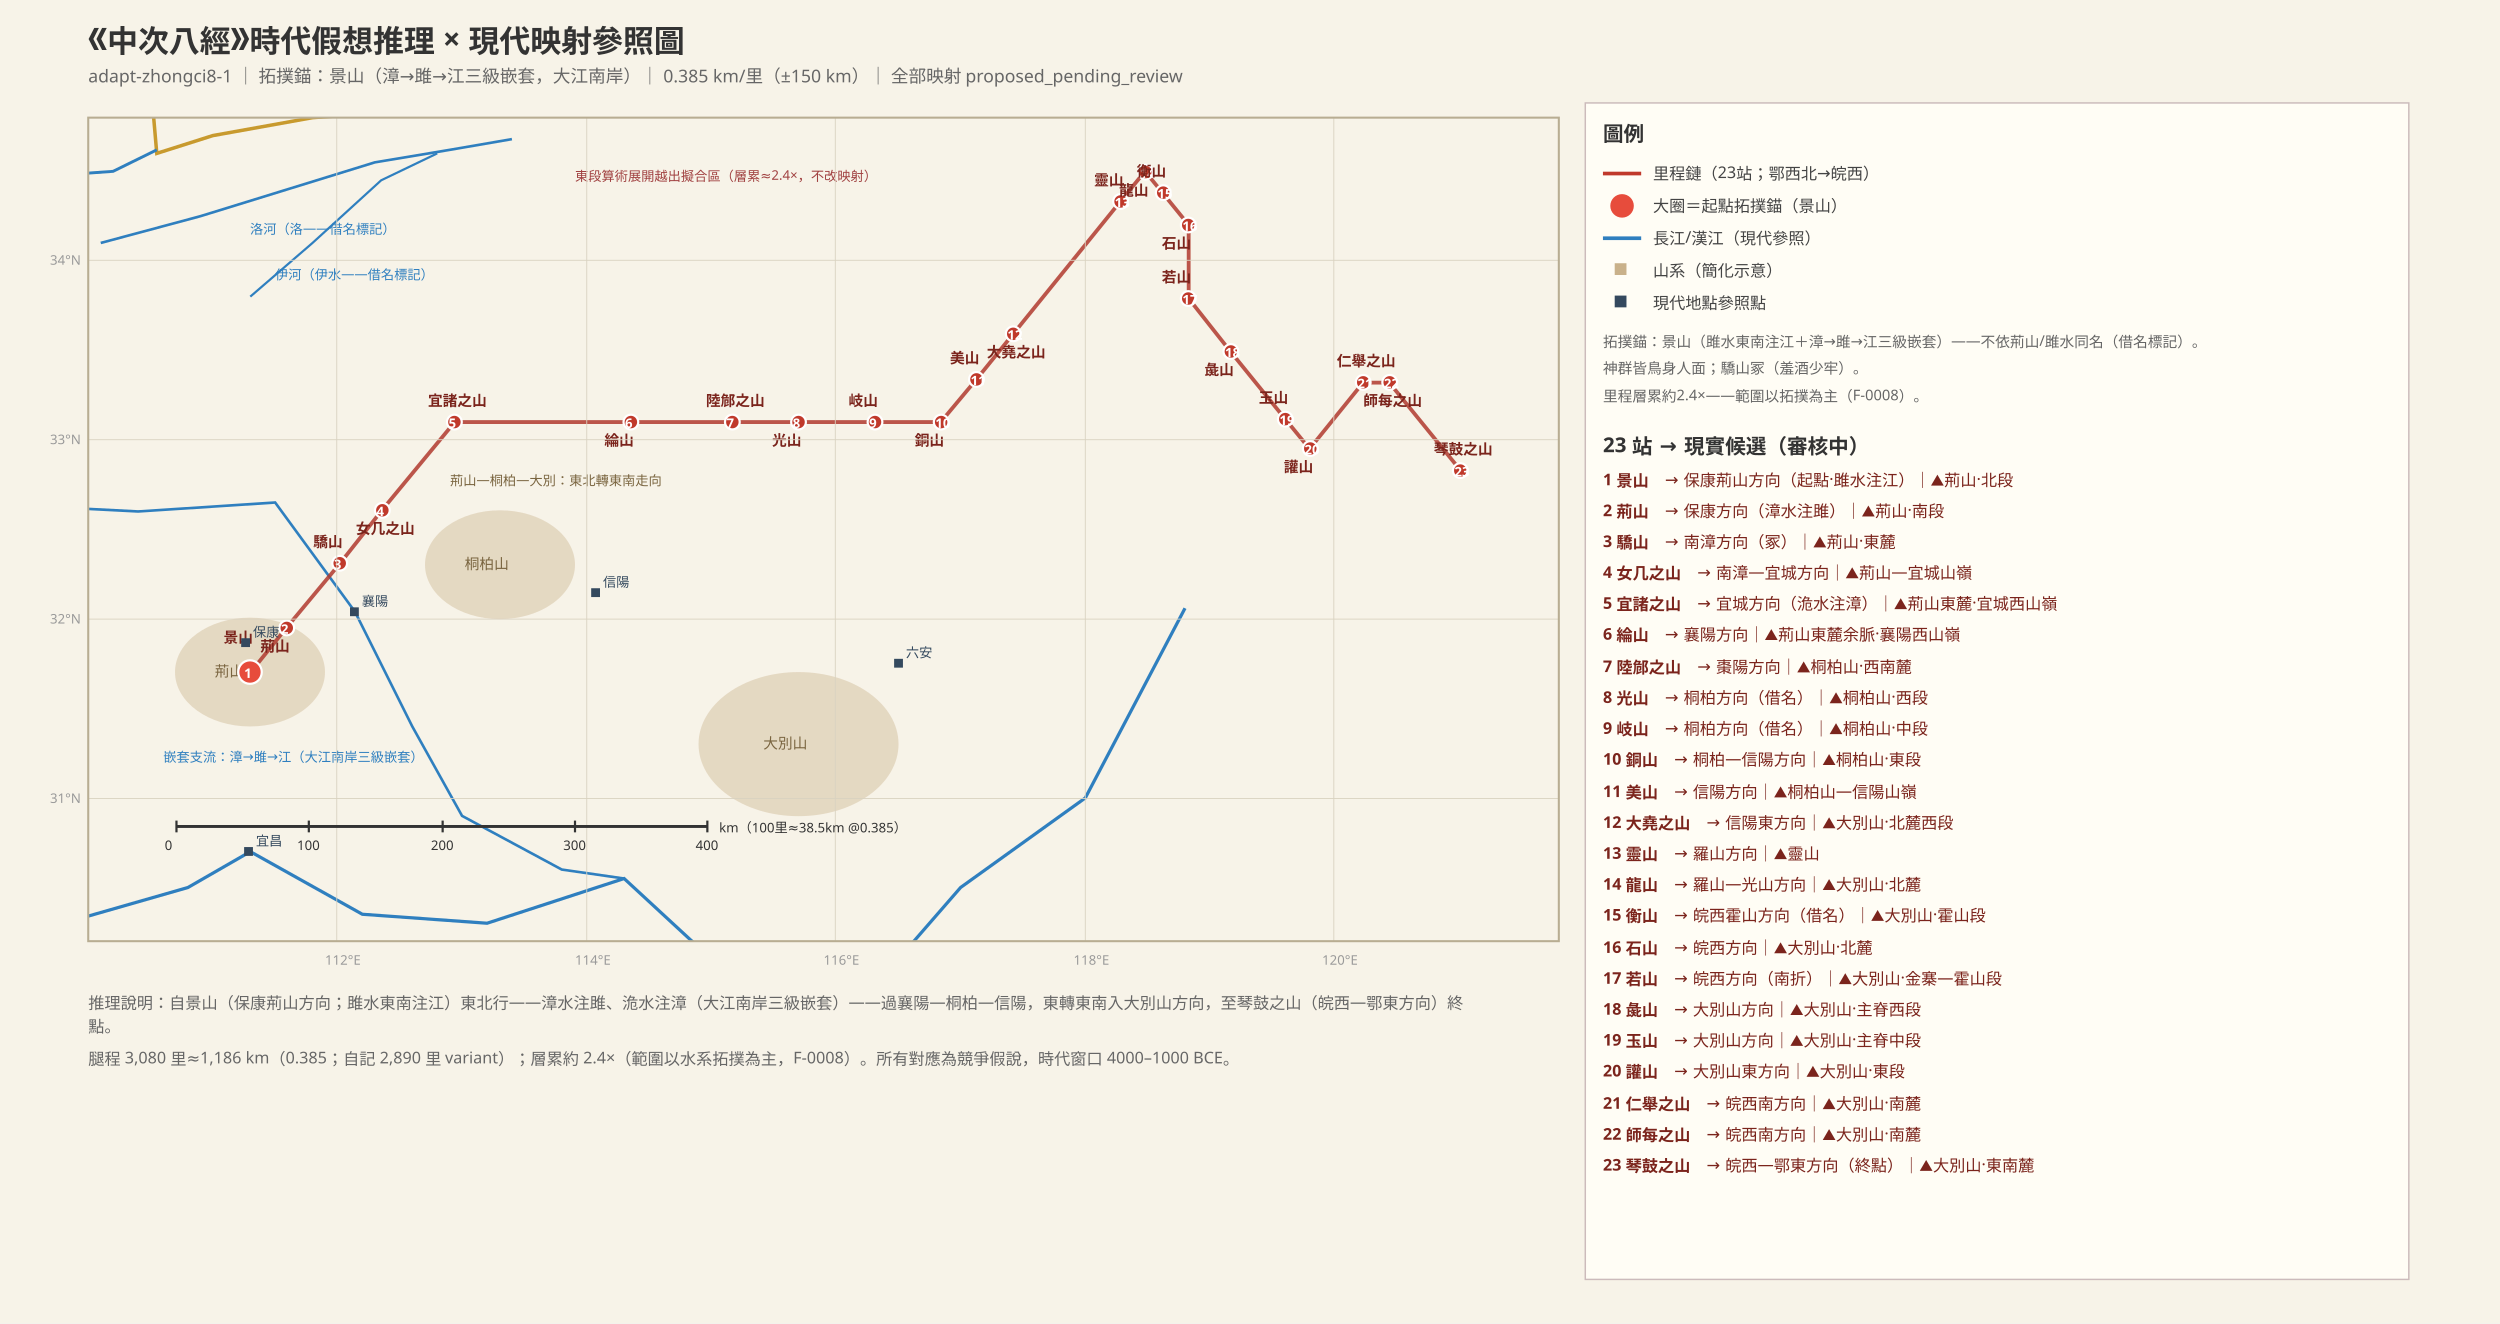
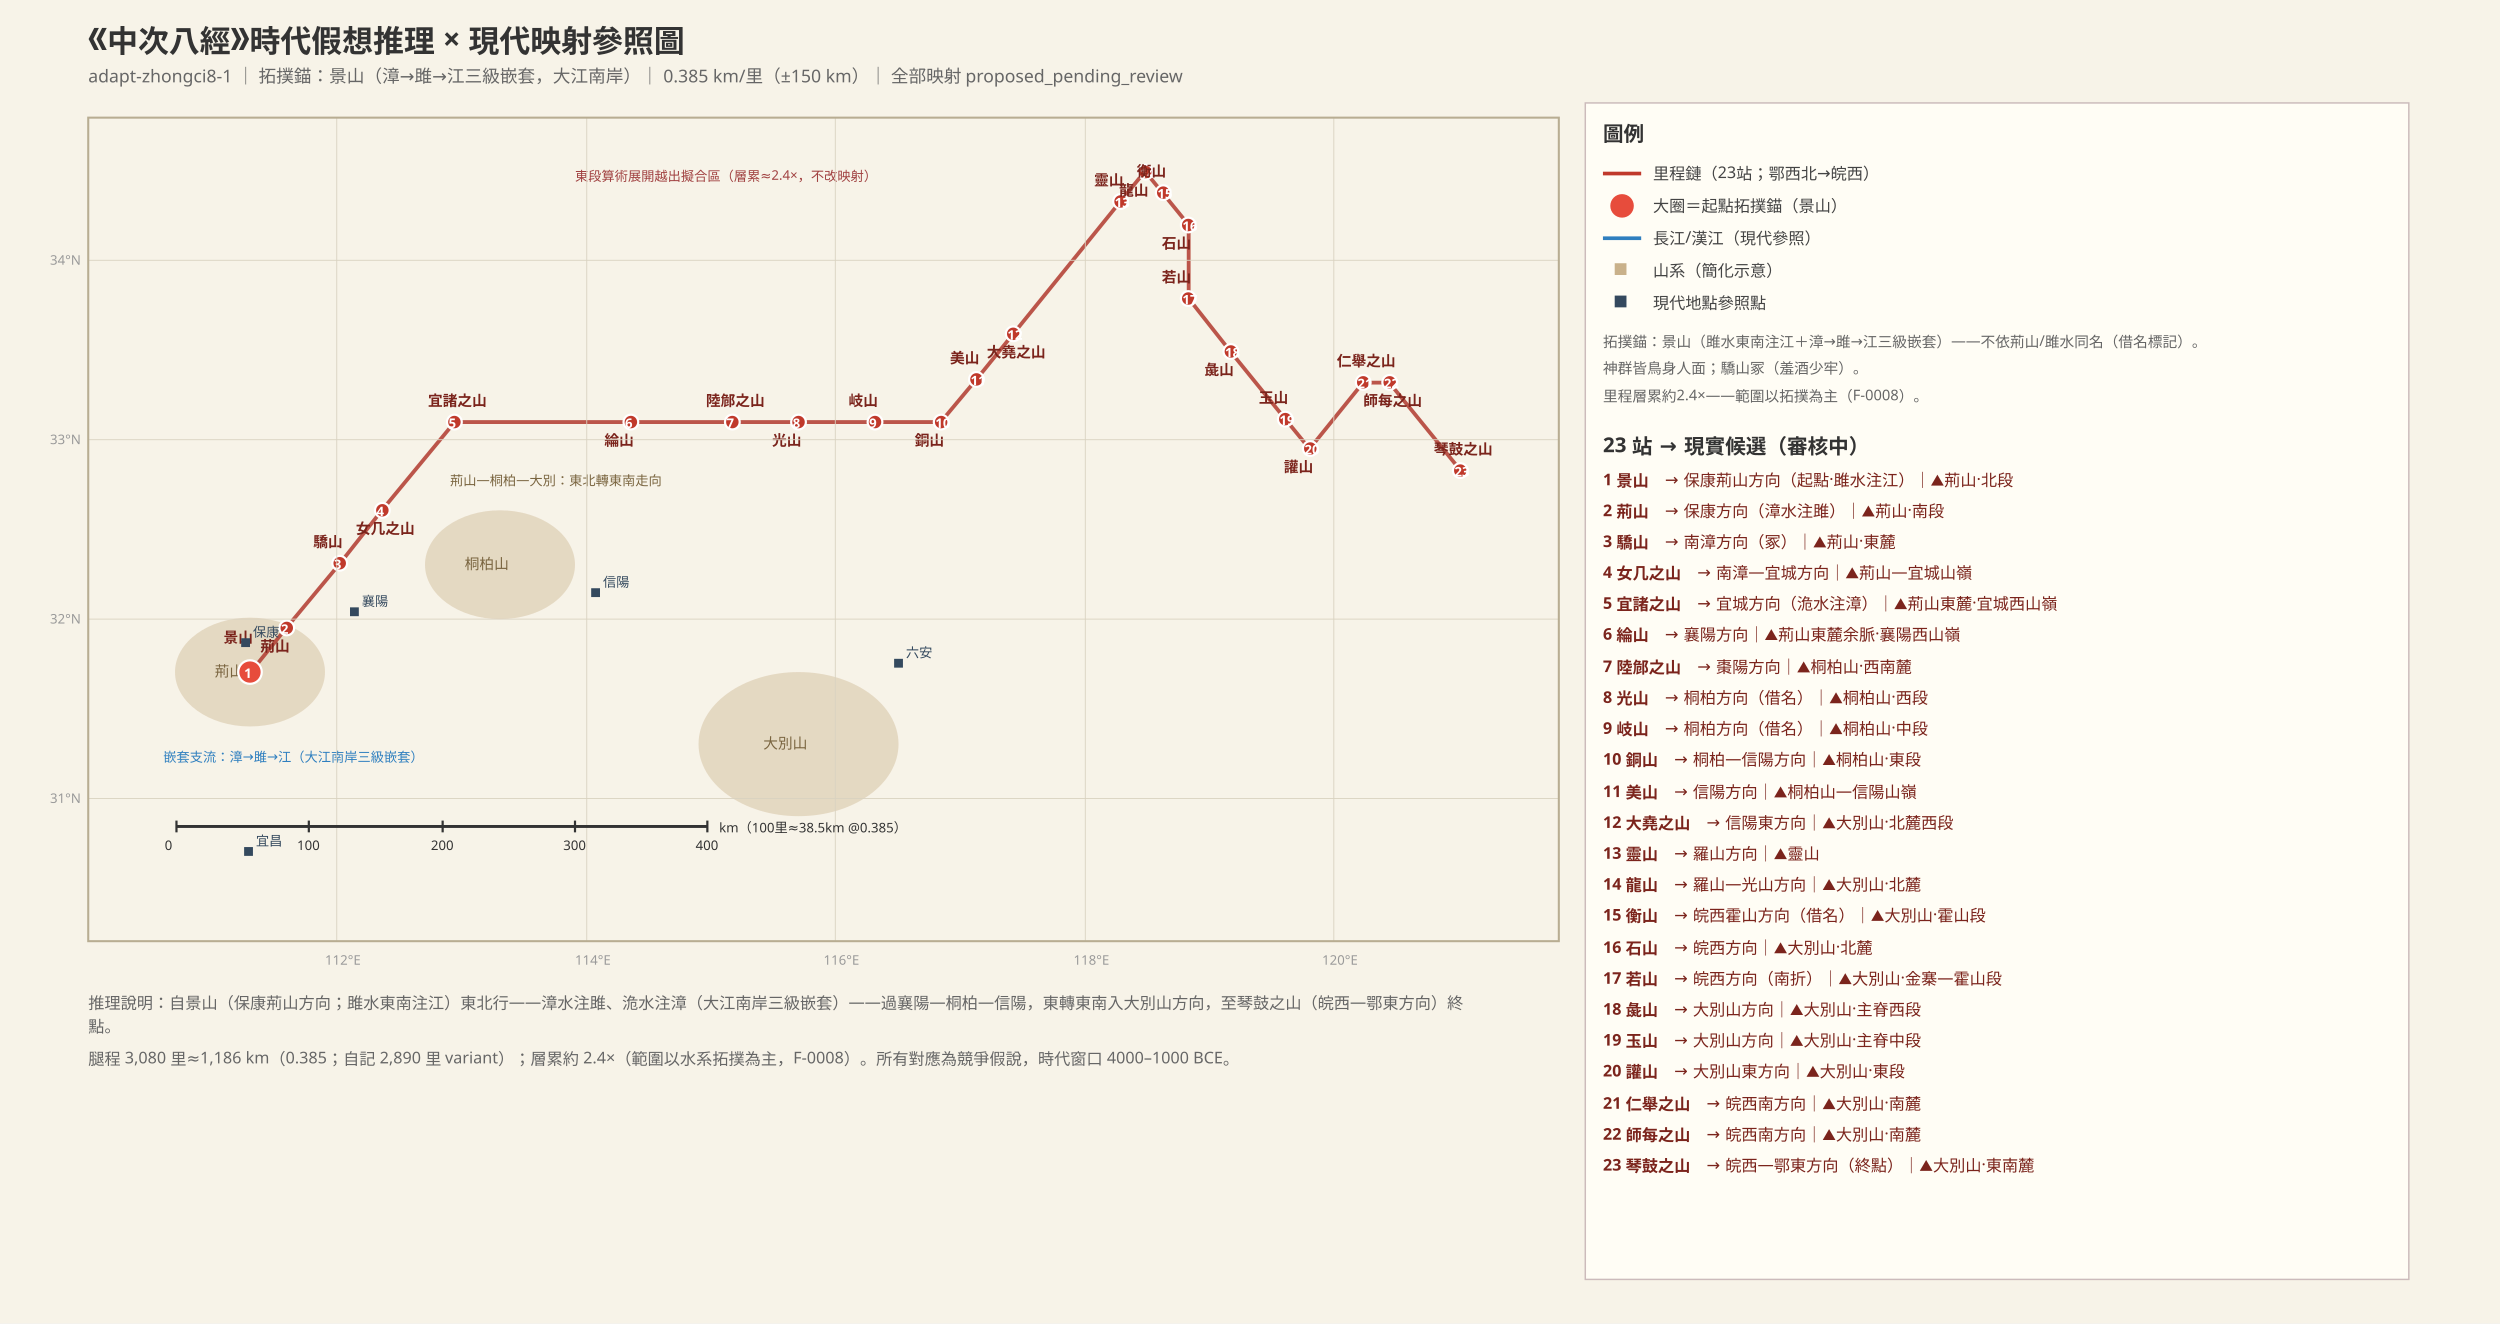
<svg xmlns="http://www.w3.org/2000/svg" width="1700" height="900" font-family="PingFang SC, Hiragino Sans GB, Microsoft YaHei, sans-serif">
  <rect width="1700" height="900" fill="#f7f3e8" />
  <defs>
    <marker id="arr" markerWidth="8" markerHeight="8" refX="7" refY="3" orient="auto">
      <path d="M0,0 L7,3 L0,6 Z" fill="#555" />
    </marker>
    <pattern id="sand" width="8" height="8" patternUnits="userSpaceOnUse">
      <rect width="8" height="8" fill="#efe3c0" />
      <circle cx="2" cy="2" r="0.8" fill="#d6b96a" />
      <circle cx="6" cy="6" r="0.8" fill="#d6b96a" />
    </pattern>
    <clipPath id="mapclip">
      <rect x="60" y="80" width="1000" height="560" />
    </clipPath>
  </defs>
  <text x="60" y="34" font-size="21" font-weight="bold" fill="#333">《中次八經》時代假想推理 × 現代映射參照圖</text>
  <text x="60" y="56" font-size="12" fill="#666">adapt-zhongci8-1 ｜ 拓撲錨：景山（漳→雎→江三級嵌套，大江南岸）｜ 0.385 km/里（±150 km）｜ 全部映射 proposed_pending_review</text>
  <g clip-path="url(#mapclip)">
-     <polyline points="-1084.1,104.3 -956.9,128.7 -829.8,55.7 -745.1,-17.4 -634.9,-53.9 -533.2,-72.2 -465.4,-78.3 -414.6,-127.0 -363.7,-224.3 -312.9,-297.4 -262.0,-370.4 -202.7,-443.5 -160.3,-516.5 -75.6,-589.6 17.6,-613.9 93.9,-613.9 153.2,-589.6 195.6,-553.0 195.6,-467.8 170.2,-370.4 136.3,-260.9 119.3,-151.3 106.6,-41.7 102.4,55.7 106.6,104.3 144.7,92.2 212.5,80.0 297.3,73.9 373.6,67.8 449.8,55.7 526.1,19.1 593.9,-17.4 653.2,-102.6 704.1,-187.8 754.9,-236.5 805.8,-260.9" fill="none" stroke="#c89a2e" stroke-width="2.4" />
-     <polyline points="-431.5,86.1 -321.4,92.2 -211.2,110.4 -109.5,116.5 -7.8,122.6 76.9,116.5 106.6,101.9" fill="none" stroke="#2f7fbf" stroke-width="2" />
-     <polyline points="68.5,165.2 136.3,147.0 195.6,128.7 254.9,110.4 305.8,101.9 348.1,94.6" fill="none" stroke="#2f7fbf" stroke-width="1.8" />
-     <text x="170" y="159" font-size="9" fill="#2f7fbf">洛河（洛——借名標記）</text>
-     <polyline points="170.2,201.7 212.5,165.2 259.2,122.6 297.3,104.3" fill="none" stroke="#2f7fbf" stroke-width="1.5" />
-     <text x="187" y="190" font-size="9" fill="#2f7fbf">伊河（伊水——借名標記）</text>
-     <polyline points="-211.2,299.1 -192.5,290.6 -109.5,323.5 -24.7,341.7 93.9,347.8 187.1,341.7 241.4,416.0 280.3,493.9 314.2,554.8 382.0,591.3 424.4,597.4" fill="none" stroke="#2f7fbf" stroke-width="1.8" />
-     <polyline points="-1084.1,299.1 -999.3,347.8 -931.5,433.0 -880.7,554.8 -829.8,713.0 -795.9,1041.7 -745.1,980.9 -660.3,1078.3 -567.1,1114.8 -465.4,1029.6 -397.6,810.4 -346.8,798.3 -279.0,761.7 -228.1,725.2 -134.9,676.5 -41.7,688.7 43.1,627.8 127.8,603.5 170.2,579.1 246.4,621.7 331.2,627.8 424.4,597.4 483.7,652.2 568.5,700.9 653.2,603.5 738.0,542.6 805.8,413.6" fill="none" stroke="#2f7fbf" stroke-width="2.2" />
    <ellipse cx="170" cy="457" rx="51" ry="37" fill="#c9b18a" opacity="0.4" />
    <text x="146" y="460" font-size="10" fill="#7a6540">荊山</text>
    <ellipse cx="340" cy="384" rx="51" ry="37" fill="#c9b18a" opacity="0.4" />
    <text x="316" y="387" font-size="10" fill="#7a6540">桐柏山</text>
    <ellipse cx="543" cy="506" rx="68" ry="49" fill="#c9b18a" opacity="0.4" />
    <text x="519" y="509" font-size="10" fill="#7a6540">大別山</text>
    <polyline points="170.2,457.4 194.7,427.0 231.2,383.1 260.0,346.6 309.2,287.0 429.5,287.0 498.1,287.0 543.1,287.0 594.7,287.0 639.7,287.0 664.2,257.7 688.8,227.3 761.7,137.2 778.6,116.5 790.5,131.1 808.3,153.0 808.3,203.0 837.1,239.5 873.6,284.5 890.5,305.2 926.9,260.2 944.7,260.2 993.1,319.8" fill="none" stroke="#b03a2e" stroke-width="2.6" opacity="0.85" />
    <circle cx="170" cy="457" r="8" fill="#e74c3c" stroke="#fff" stroke-width="1.5" />
    <text x="166" y="461" font-size="9" fill="#fff" font-weight="bold">1</text>
    <text x="152" y="437" font-size="10" fill="#7b241c" font-weight="bold">景山</text>
    <circle cx="195" cy="427" r="5" fill="#c0392b" stroke="#fff" stroke-width="1.5" />
    <text x="191" y="431" font-size="9" fill="#fff" font-weight="bold">2</text>
    <text x="177" y="443" font-size="10" fill="#7b241c" font-weight="bold">荊山</text>
    <circle cx="231" cy="383" r="5" fill="#c0392b" stroke="#fff" stroke-width="1.5" />
    <text x="227" y="387" font-size="9" fill="#fff" font-weight="bold">3</text>
    <text x="213" y="372" font-size="10" fill="#7b241c" font-weight="bold">驕山</text>
    <circle cx="260" cy="347" r="5" fill="#c0392b" stroke="#fff" stroke-width="1.5" />
    <text x="256" y="351" font-size="9" fill="#fff" font-weight="bold">4</text>
    <text x="242" y="363" font-size="10" fill="#7b241c" font-weight="bold">女几之山</text>
    <circle cx="309" cy="287" r="5" fill="#c0392b" stroke="#fff" stroke-width="1.5" />
    <text x="305" y="291" font-size="9" fill="#fff" font-weight="bold">5</text>
    <text x="291" y="276" font-size="10" fill="#7b241c" font-weight="bold">宜諸之山</text>
    <circle cx="429" cy="287" r="5" fill="#c0392b" stroke="#fff" stroke-width="1.5" />
    <text x="425" y="291" font-size="9" fill="#fff" font-weight="bold">6</text>
    <text x="411" y="303" font-size="10" fill="#7b241c" font-weight="bold">綸山</text>
    <circle cx="498" cy="287" r="5" fill="#c0392b" stroke="#fff" stroke-width="1.5" />
    <text x="494" y="291" font-size="9" fill="#fff" font-weight="bold">7</text>
    <text x="480" y="276" font-size="10" fill="#7b241c" font-weight="bold">陸䣀之山</text>
    <circle cx="543" cy="287" r="5" fill="#c0392b" stroke="#fff" stroke-width="1.5" />
    <text x="539" y="291" font-size="9" fill="#fff" font-weight="bold">8</text>
    <text x="525" y="303" font-size="10" fill="#7b241c" font-weight="bold">光山</text>
    <circle cx="595" cy="287" r="5" fill="#c0392b" stroke="#fff" stroke-width="1.5" />
    <text x="591" y="291" font-size="9" fill="#fff" font-weight="bold">9</text>
    <text x="577" y="276" font-size="10" fill="#7b241c" font-weight="bold">岐山</text>
    <circle cx="640" cy="287" r="5" fill="#c0392b" stroke="#fff" stroke-width="1.5" />
    <text x="636" y="291" font-size="9" fill="#fff" font-weight="bold">10</text>
    <text x="622" y="303" font-size="10" fill="#7b241c" font-weight="bold">銅山</text>
    <circle cx="664" cy="258" r="5" fill="#c0392b" stroke="#fff" stroke-width="1.5" />
    <text x="660" y="262" font-size="9" fill="#fff" font-weight="bold">11</text>
    <text x="646" y="247" font-size="10" fill="#7b241c" font-weight="bold">美山</text>
    <circle cx="689" cy="227" r="5" fill="#c0392b" stroke="#fff" stroke-width="1.5" />
    <text x="685" y="231" font-size="9" fill="#fff" font-weight="bold">12</text>
    <text x="671" y="243" font-size="10" fill="#7b241c" font-weight="bold">大堯之山</text>
    <circle cx="762" cy="137" r="5" fill="#c0392b" stroke="#fff" stroke-width="1.5" />
    <text x="758" y="141" font-size="9" fill="#fff" font-weight="bold">13</text>
    <text x="744" y="126" font-size="10" fill="#7b241c" font-weight="bold">靈山</text>
    <circle cx="779" cy="117" r="5" fill="#c0392b" stroke="#fff" stroke-width="1.5" />
    <text x="775" y="121" font-size="9" fill="#fff" font-weight="bold">14</text>
    <text x="761" y="133" font-size="10" fill="#7b241c" font-weight="bold">龍山</text>
    <circle cx="791" cy="131" r="5" fill="#c0392b" stroke="#fff" stroke-width="1.5" />
    <text x="787" y="135" font-size="9" fill="#fff" font-weight="bold">15</text>
    <text x="773" y="120" font-size="10" fill="#7b241c" font-weight="bold">衡山</text>
    <circle cx="808" cy="153" r="5" fill="#c0392b" stroke="#fff" stroke-width="1.5" />
    <text x="804" y="157" font-size="9" fill="#fff" font-weight="bold">16</text>
    <text x="790" y="169" font-size="10" fill="#7b241c" font-weight="bold">石山</text>
    <circle cx="808" cy="203" r="5" fill="#c0392b" stroke="#fff" stroke-width="1.5" />
    <text x="804" y="207" font-size="9" fill="#fff" font-weight="bold">17</text>
    <text x="790" y="192" font-size="10" fill="#7b241c" font-weight="bold">若山</text>
    <circle cx="837" cy="239" r="5" fill="#c0392b" stroke="#fff" stroke-width="1.5" />
    <text x="833" y="243" font-size="9" fill="#fff" font-weight="bold">18</text>
    <text x="819" y="255" font-size="10" fill="#7b241c" font-weight="bold">彘山</text>
    <circle cx="874" cy="285" r="5" fill="#c0392b" stroke="#fff" stroke-width="1.5" />
    <text x="870" y="289" font-size="9" fill="#fff" font-weight="bold">19</text>
    <text x="856" y="274" font-size="10" fill="#7b241c" font-weight="bold">玉山</text>
    <circle cx="891" cy="305" r="5" fill="#c0392b" stroke="#fff" stroke-width="1.5" />
    <text x="887" y="309" font-size="9" fill="#fff" font-weight="bold">20</text>
    <text x="873" y="321" font-size="10" fill="#7b241c" font-weight="bold">讙山</text>
    <circle cx="927" cy="260" r="5" fill="#c0392b" stroke="#fff" stroke-width="1.5" />
    <text x="923" y="264" font-size="9" fill="#fff" font-weight="bold">21</text>
    <text x="909" y="249" font-size="10" fill="#7b241c" font-weight="bold">仁舉之山</text>
    <circle cx="945" cy="260" r="5" fill="#c0392b" stroke="#fff" stroke-width="1.5" />
    <text x="941" y="264" font-size="9" fill="#fff" font-weight="bold">22</text>
    <text x="927" y="276" font-size="10" fill="#7b241c" font-weight="bold">師每之山</text>
    <circle cx="993" cy="320" r="5" fill="#c0392b" stroke="#fff" stroke-width="1.5" />
    <text x="989" y="324" font-size="9" fill="#fff" font-weight="bold">23</text>
    <text x="975" y="309" font-size="10" fill="#7b241c" font-weight="bold">琴鼓之山</text>
    <text x="111" y="518" font-size="9" fill="#2f7fbf">嵌套支流：漳→雎→江（大江南岸三級嵌套）</text>
    <text x="306" y="330" font-size="9" fill="#7a6540">荊山—桐柏—大別：東北轉東南走向</text>
    <text x="391" y="123" font-size="9" fill="#a04040">東段算術展開越出擬合區（層累≈2.4×，不改映射）</text>
    <rect x="238" y="413" width="6" height="6" fill="#34495e" />
    <text x="246" y="412" font-size="9" fill="#34495e">襄陽</text>
    <rect x="166" y="576" width="6" height="6" fill="#34495e" />
    <text x="174" y="575" font-size="9" fill="#34495e">宜昌</text>
    <rect x="402" y="400" width="6" height="6" fill="#34495e" />
    <text x="410" y="399" font-size="9" fill="#34495e">信陽</text>
    <rect x="608" y="448" width="6" height="6" fill="#34495e" />
    <text x="616" y="447" font-size="9" fill="#34495e">六安</text>
    <rect x="164" y="434" width="6" height="6" fill="#34495e" />
    <text x="172" y="433" font-size="9" fill="#34495e">保康</text>
  </g>
  <line x1="229" y1="640" x2="229" y2="80" stroke="#d9d2c0" stroke-width="0.6" />
  <text x="221" y="656" font-size="9" fill="#999">112°E</text>
  <line x1="399" y1="640" x2="399" y2="80" stroke="#d9d2c0" stroke-width="0.6" />
  <text x="391" y="656" font-size="9" fill="#999">114°E</text>
  <line x1="568" y1="640" x2="568" y2="80" stroke="#d9d2c0" stroke-width="0.6" />
  <text x="560" y="656" font-size="9" fill="#999">116°E</text>
  <line x1="738" y1="640" x2="738" y2="80" stroke="#d9d2c0" stroke-width="0.6" />
  <text x="730" y="656" font-size="9" fill="#999">118°E</text>
  <line x1="907" y1="640" x2="907" y2="80" stroke="#d9d2c0" stroke-width="0.6" />
  <text x="899" y="656" font-size="9" fill="#999">120°E</text>
  <line x1="60" y1="543" x2="1060" y2="543" stroke="#d9d2c0" stroke-width="0.6" />
  <text x="34" y="546" font-size="9" fill="#999">31°N</text>
  <line x1="60" y1="421" x2="1060" y2="421" stroke="#d9d2c0" stroke-width="0.6" />
  <text x="34" y="424" font-size="9" fill="#999">32°N</text>
  <line x1="60" y1="299" x2="1060" y2="299" stroke="#d9d2c0" stroke-width="0.6" />
  <text x="34" y="302" font-size="9" fill="#999">33°N</text>
  <line x1="60" y1="177" x2="1060" y2="177" stroke="#d9d2c0" stroke-width="0.6" />
  <text x="34" y="180" font-size="9" fill="#999">34°N</text>
  <rect x="60" y="80" width="1000" height="560" fill="none" stroke="#b8ad92" stroke-width="1.4" />
  <line x1="120" y1="562" x2="481" y2="562" stroke="#333" stroke-width="2" />
  <line x1="120" y1="558" x2="120" y2="566" stroke="#333" stroke-width="1.5" />
  <text x="112" y="578" font-size="9" fill="#333">0</text>
  <line x1="210" y1="558" x2="210" y2="566" stroke="#333" stroke-width="1.5" />
  <text x="202" y="578" font-size="9" fill="#333">100</text>
  <line x1="301" y1="558" x2="301" y2="566" stroke="#333" stroke-width="1.5" />
  <text x="293" y="578" font-size="9" fill="#333">200</text>
  <line x1="391" y1="558" x2="391" y2="566" stroke="#333" stroke-width="1.5" />
  <text x="383" y="578" font-size="9" fill="#333">300</text>
  <line x1="481" y1="558" x2="481" y2="566" stroke="#333" stroke-width="1.5" />
  <text x="473" y="578" font-size="9" fill="#333">400</text>
  <text x="489" y="566" font-size="9" fill="#333">km（100里≈38.5km @0.385）</text>
  <rect x="1078" y="70" width="560" height="800" fill="#fffdf5" stroke="#cbb" />
  <text x="1090" y="96" font-size="14" font-weight="bold" fill="#333">圖例</text>
  <line x1="1090" y1="118" x2="1116" y2="118" stroke="#c0392b" stroke-width="2.5" />
  <text x="1124" y="122" font-size="11" fill="#444">里程鏈（23站；鄂西北→皖西）</text>
  <circle cx="1103" cy="140" r="8" fill="#e74c3c" />
  <text x="1124" y="144" font-size="11" fill="#444">大圈＝起點拓撲錨（景山）</text>
  <line x1="1090" y1="162" x2="1116" y2="162" stroke="#2f7fbf" stroke-width="2.5" />
  <text x="1124" y="166" font-size="11" fill="#444">長江/漢江（現代參照）</text>
  <rect x="1098" y="179" width="8" height="8" fill="#c9b18a" />
  <text x="1124" y="188" font-size="11" fill="#444">山系（簡化示意）</text>
  <rect x="1098" y="201" width="8" height="8" fill="#34495e" />
  <text x="1124" y="210" font-size="11" fill="#444">現代地點參照點</text>
  <text x="1090" y="236" font-size="10" fill="#666">拓撲錨：景山（雎水東南注江＋漳→雎→江三級嵌套）——不依荊山/雎水同名（借名標記）。</text>
  <text x="1090" y="254" font-size="10" fill="#666">神群皆鳥身人面；驕山冢（羞酒少牢）。</text>
  <text x="1090" y="273" font-size="10" fill="#666">里程層累約2.4×——範圍以拓撲為主（F-0008）。</text>
  <text x="1090" y="307.5" font-size="14" font-weight="bold" fill="#333">23 站 → 現實候選（審核中）</text>
  <text x="1090" y="330" font-size="11" fill="#7b241c">
    <tspan font-weight="bold"> 1 景山</tspan>　→ 保康荊山方向（起點·雎水注江）｜⛰荊山·北段</text>
  <text x="1090" y="351" font-size="11" fill="#7b241c">
    <tspan font-weight="bold"> 2 荊山</tspan>　→ 保康方向（漳水注雎）｜⛰荊山·南段</text>
  <text x="1090" y="372" font-size="11" fill="#7b241c">
    <tspan font-weight="bold"> 3 驕山</tspan>　→ 南漳方向（冢）｜⛰荊山·東麓</text>
  <text x="1090" y="393" font-size="11" fill="#7b241c">
    <tspan font-weight="bold"> 4 女几之山</tspan>　→ 南漳—宜城方向｜⛰荊山—宜城山嶺</text>
  <text x="1090" y="414" font-size="11" fill="#7b241c">
    <tspan font-weight="bold"> 5 宜諸之山</tspan>　→ 宜城方向（洈水注漳）｜⛰荊山東麓·宜城西山嶺</text>
  <text x="1090" y="435" font-size="11" fill="#7b241c">
    <tspan font-weight="bold"> 6 綸山</tspan>　→ 襄陽方向｜⛰荊山東麓余脈·襄陽西山嶺</text>
  <text x="1090" y="457" font-size="11" fill="#7b241c">
    <tspan font-weight="bold"> 7 陸䣀之山</tspan>　→ 棗陽方向｜⛰桐柏山·西南麓</text>
  <text x="1090" y="478" font-size="11" fill="#7b241c">
    <tspan font-weight="bold"> 8 光山</tspan>　→ 桐柏方向（借名）｜⛰桐柏山·西段</text>
  <text x="1090" y="499" font-size="11" fill="#7b241c">
    <tspan font-weight="bold"> 9 岐山</tspan>　→ 桐柏方向（借名）｜⛰桐柏山·中段</text>
  <text x="1090" y="520" font-size="11" fill="#7b241c">
    <tspan font-weight="bold">10 銅山</tspan>　→ 桐柏—信陽方向｜⛰桐柏山·東段</text>
  <text x="1090" y="542" font-size="11" fill="#7b241c">
    <tspan font-weight="bold">11 美山</tspan>　→ 信陽方向｜⛰桐柏山—信陽山嶺</text>
  <text x="1090" y="563" font-size="11" fill="#7b241c">
    <tspan font-weight="bold">12 大堯之山</tspan>　→ 信陽東方向｜⛰大別山·北麓西段</text>
  <text x="1090" y="584" font-size="11" fill="#7b241c">
    <tspan font-weight="bold">13 靈山</tspan>　→ 羅山方向｜⛰靈山</text>
  <text x="1090" y="605" font-size="11" fill="#7b241c">
    <tspan font-weight="bold">14 龍山</tspan>　→ 羅山—光山方向｜⛰大別山·北麓</text>
  <text x="1090" y="626" font-size="11" fill="#7b241c">
    <tspan font-weight="bold">15 衡山</tspan>　→ 皖西霍山方向（借名）｜⛰大別山·霍山段</text>
  <text x="1090" y="648" font-size="11" fill="#7b241c">
    <tspan font-weight="bold">16 石山</tspan>　→ 皖西方向｜⛰大別山·北麓</text>
  <text x="1090" y="669" font-size="11" fill="#7b241c">
    <tspan font-weight="bold">17 若山</tspan>　→ 皖西方向（南折）｜⛰大別山·金寨—霍山段</text>
  <text x="1090" y="690" font-size="11" fill="#7b241c">
    <tspan font-weight="bold">18 彘山</tspan>　→ 大別山方向｜⛰大別山·主脊西段</text>
  <text x="1090" y="711" font-size="11" fill="#7b241c">
    <tspan font-weight="bold">19 玉山</tspan>　→ 大別山方向｜⛰大別山·主脊中段</text>
  <text x="1090" y="732" font-size="11" fill="#7b241c">
    <tspan font-weight="bold">20 讙山</tspan>　→ 大別山東方向｜⛰大別山·東段</text>
  <text x="1090" y="754" font-size="11" fill="#7b241c">
    <tspan font-weight="bold">21 仁舉之山</tspan>　→ 皖西南方向｜⛰大別山·南麓</text>
  <text x="1090" y="775" font-size="11" fill="#7b241c">
    <tspan font-weight="bold">22 師每之山</tspan>　→ 皖西南方向｜⛰大別山·南麓</text>
  <text x="1090" y="796" font-size="11" fill="#7b241c">
    <tspan font-weight="bold">23 琴鼓之山</tspan>　→ 皖西—鄂東方向（終點）｜⛰大別山·東南麓</text>
  <text x="60" y="686" font-size="11" fill="#666">推理說明：自景山（保康荊山方向；雎水東南注江）東北行——漳水注雎、洈水注漳（大江南岸三級嵌套）——過襄陽—桐柏—信陽，東轉東南入大別山方向，至琴鼓之山（皖西—鄂東方向）終</text>
  <text x="60" y="702" font-size="11" fill="#666">點。</text>
  <text x="60" y="724" font-size="11" fill="#666">腿程 3,080 里≈1,186 km（0.385；自記 2,890 里 variant）；層累約 2.4×（範圍以水系拓撲為主，F-0008）。所有對應為競爭假說，時代窗口 4000–1000 BCE。</text>
</svg>
